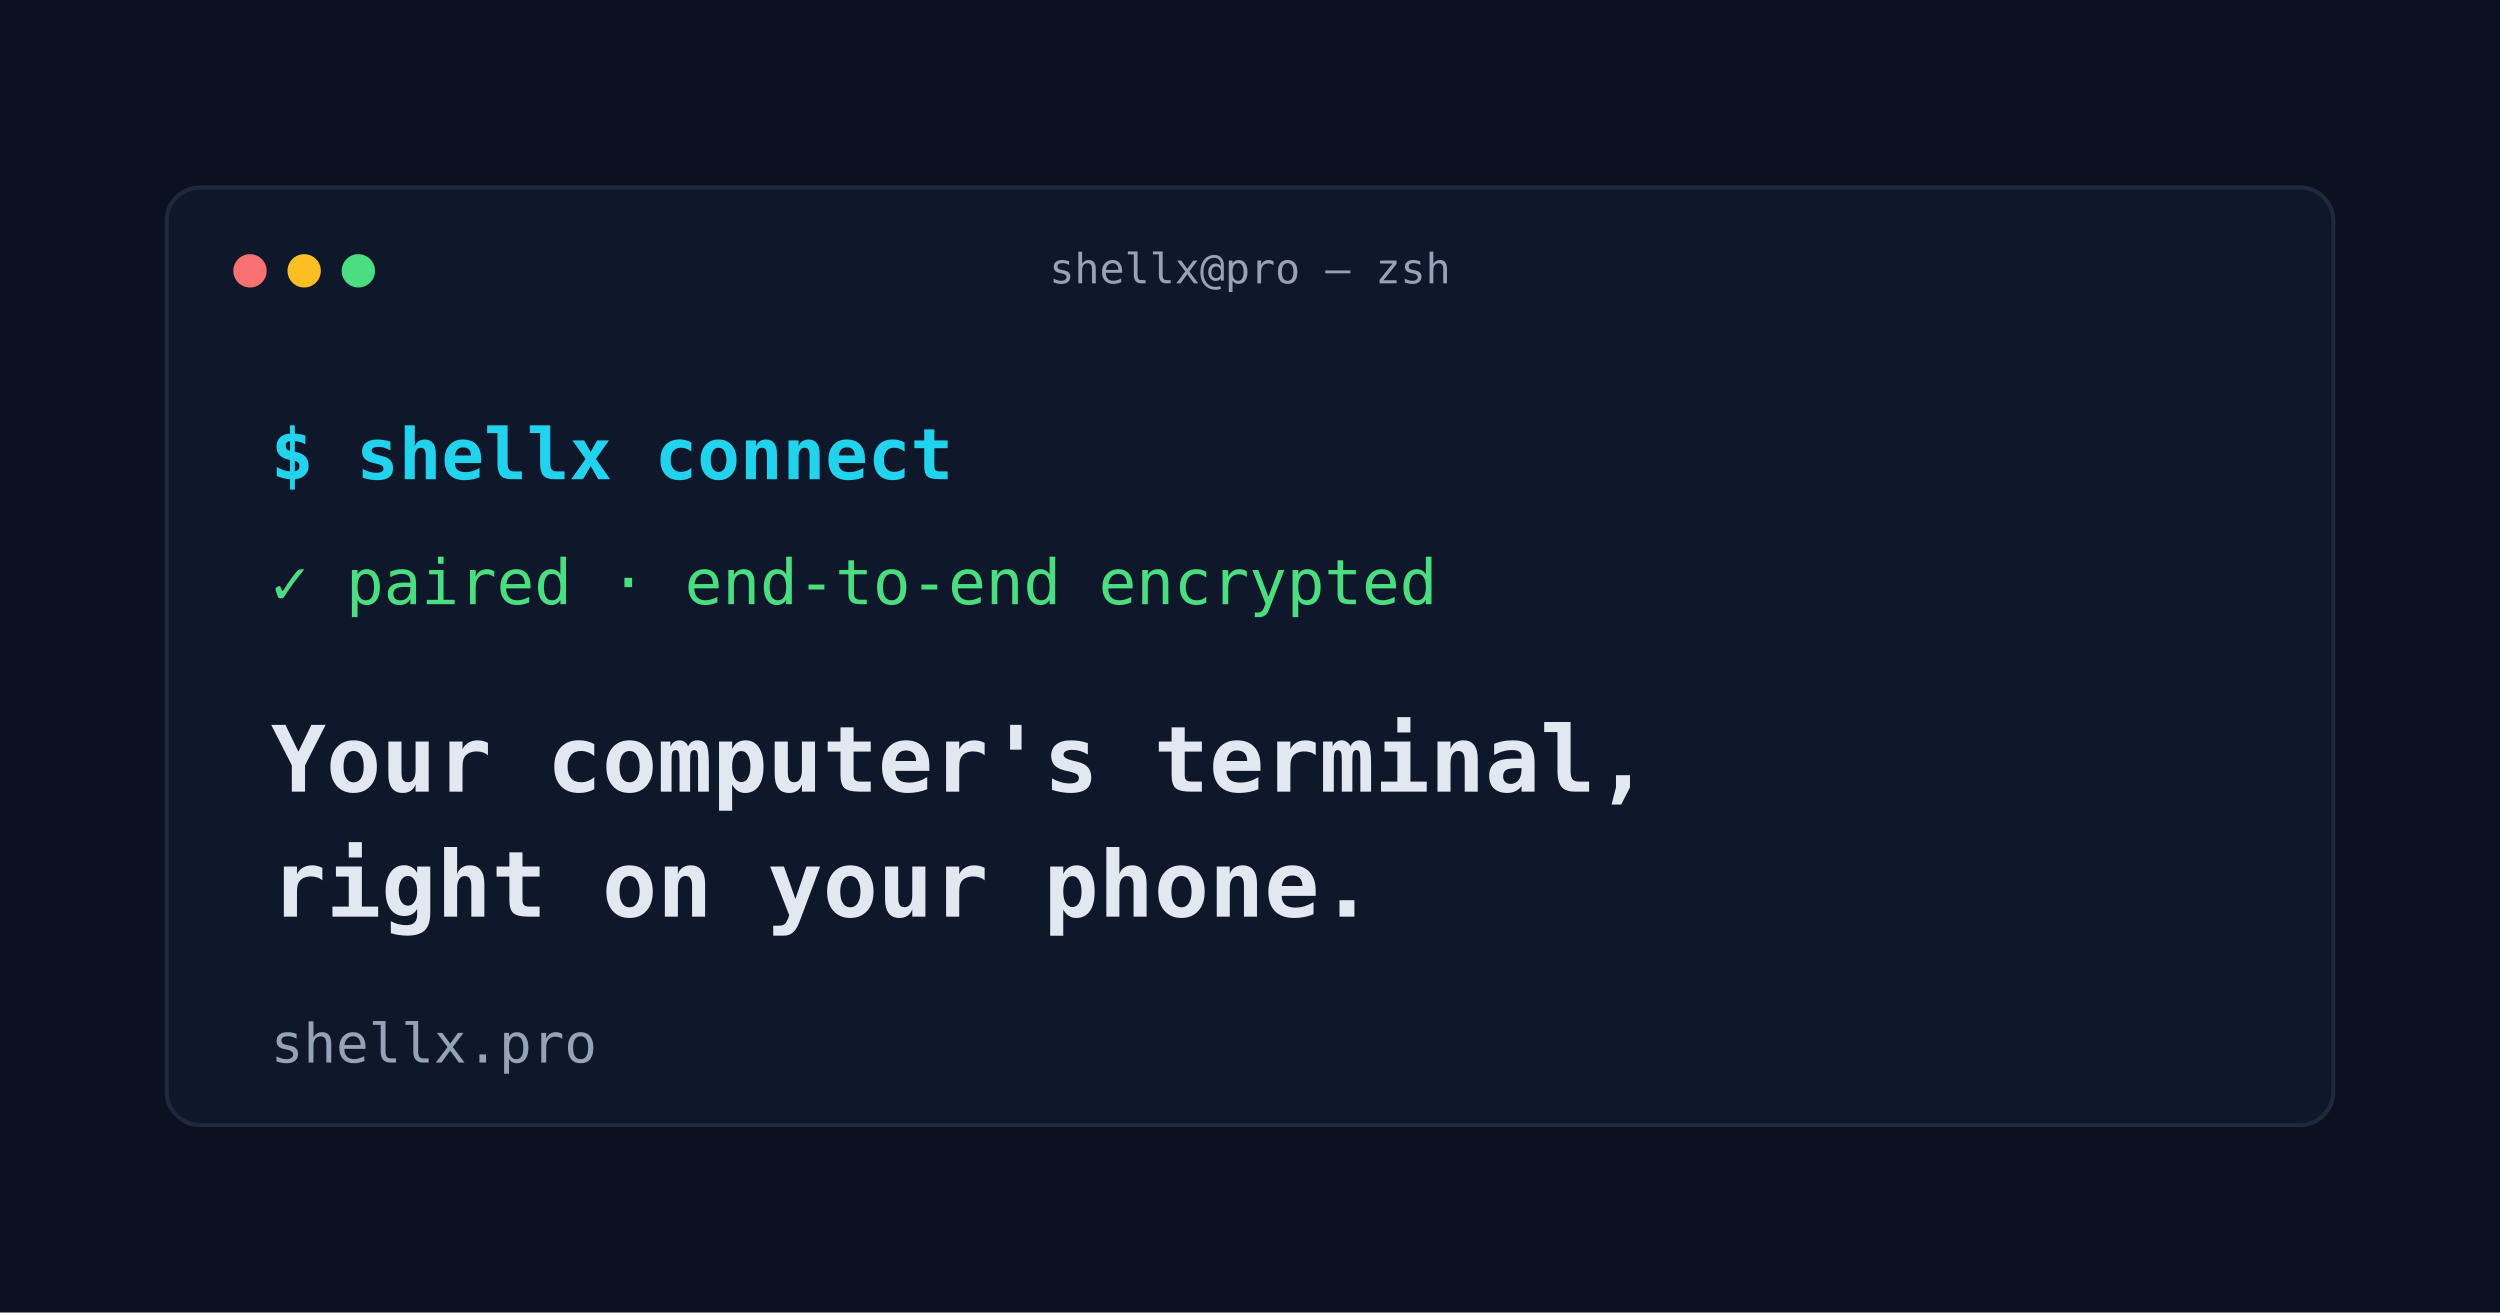
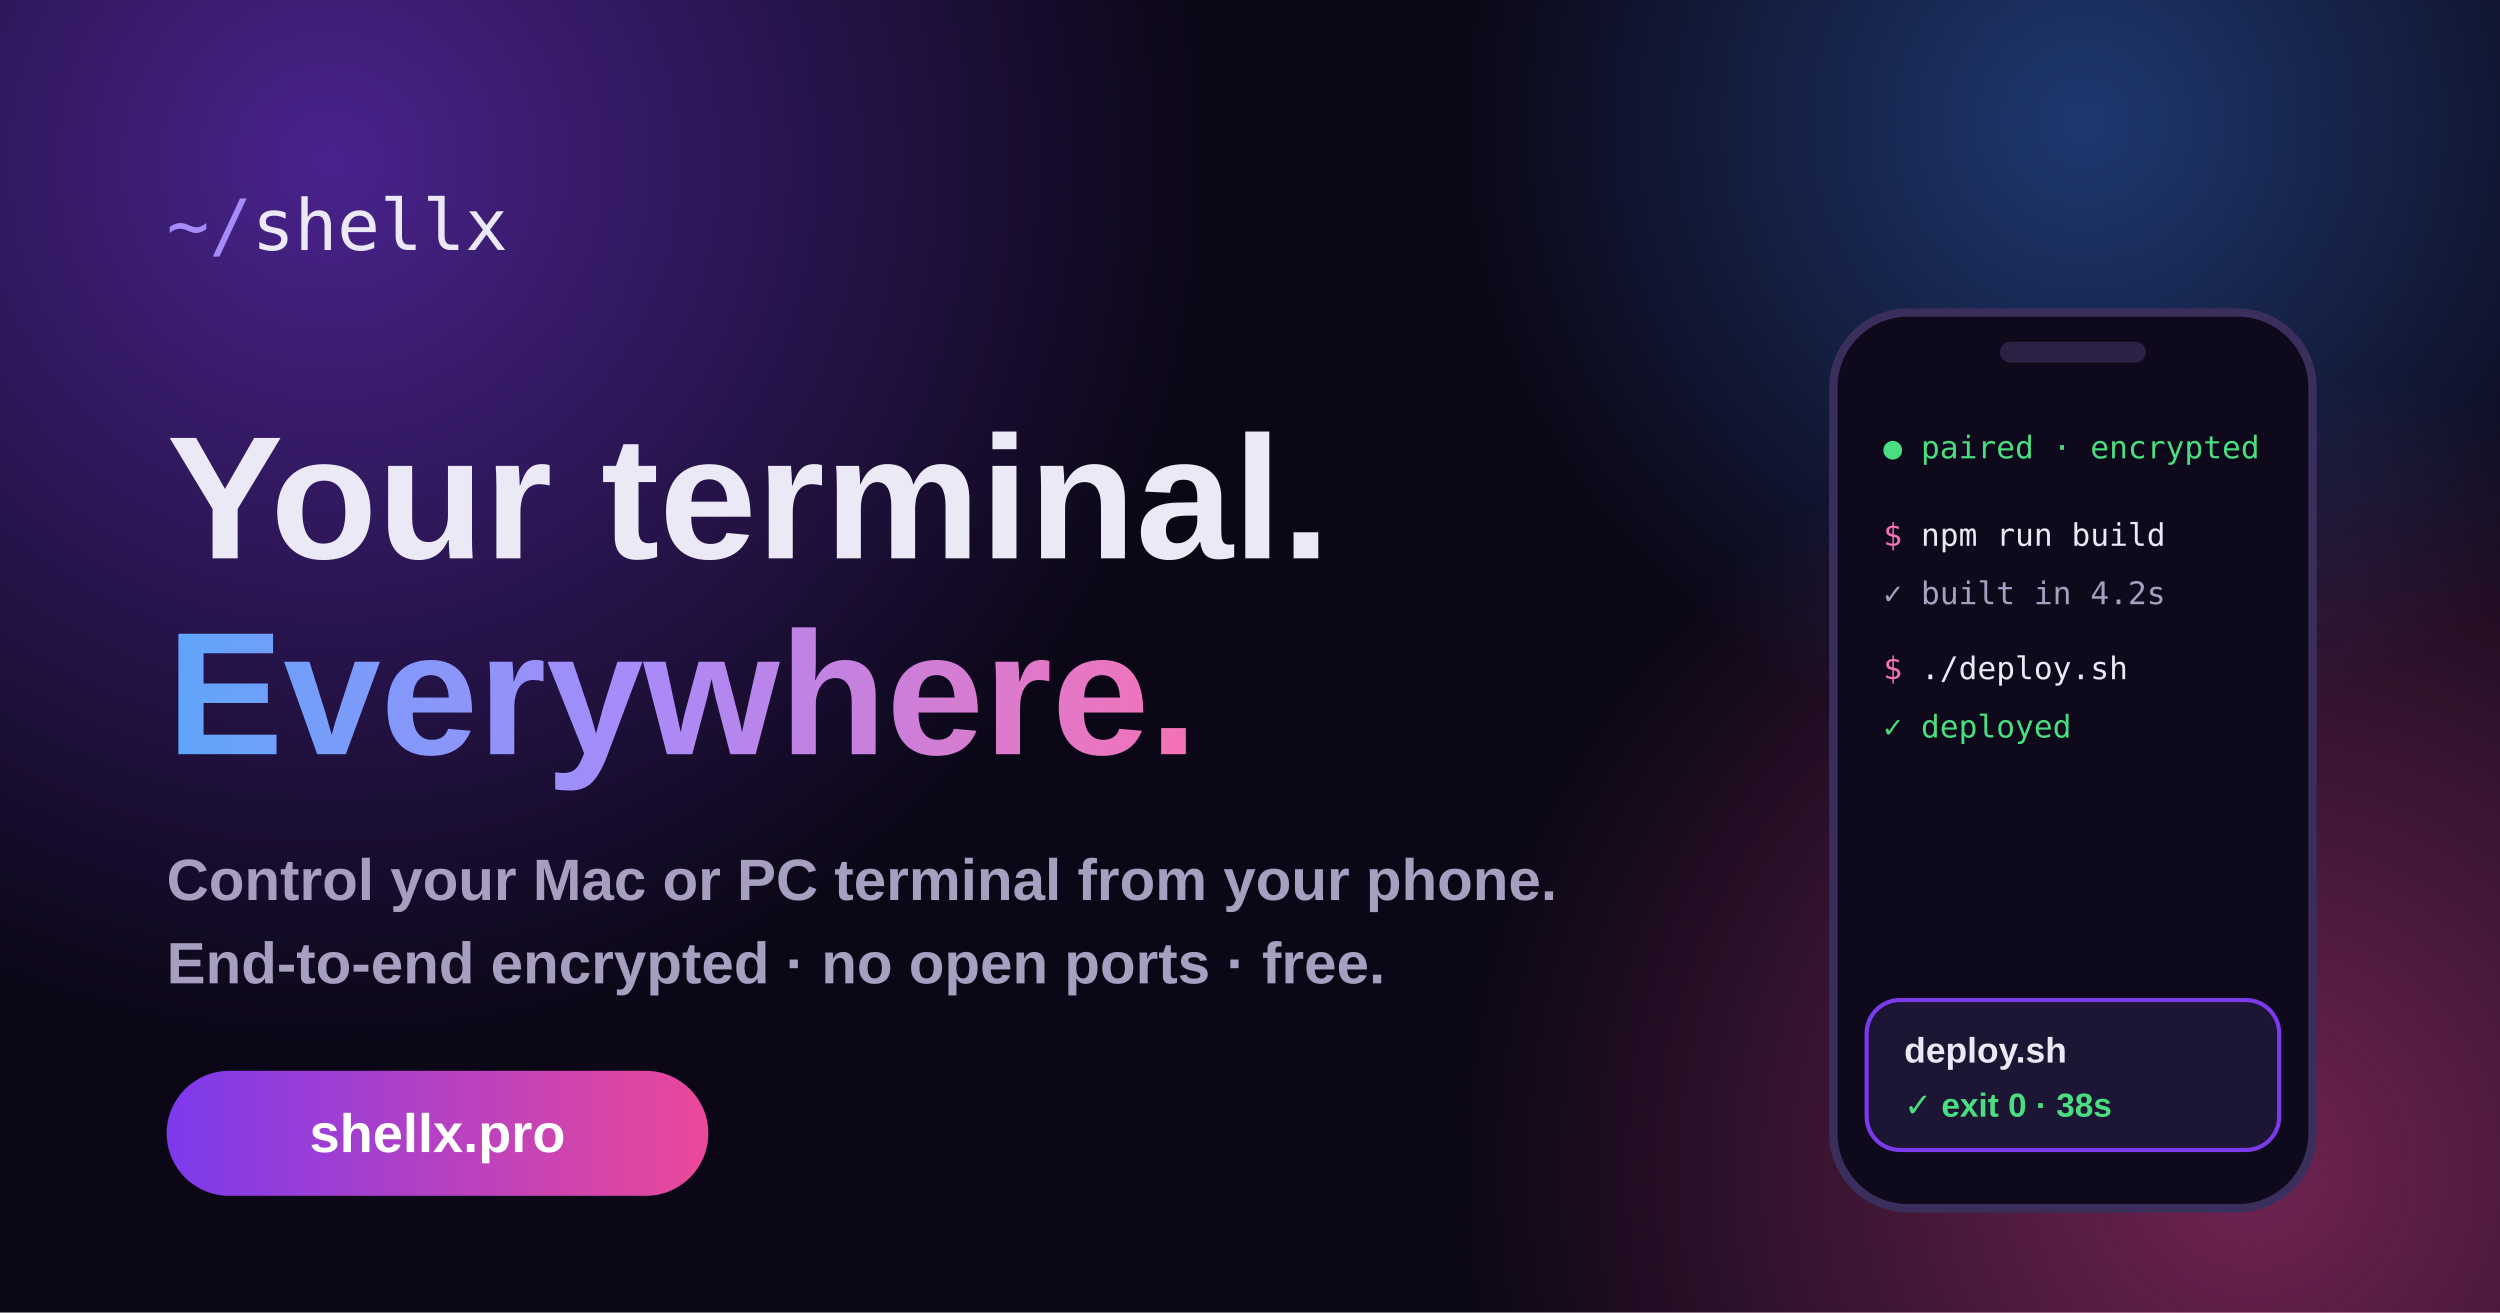
- <svg xmlns="http://www.w3.org/2000/svg" width="1200" height="630">
-   <rect width="1200" height="630" fill="#0b1120" />
-   <rect x="80" y="90" width="1040" height="450" rx="16" fill="#0f172a" stroke="#1e293b" stroke-width="2" />
-   <circle cx="120" cy="130" r="8" fill="#f87171" />
-   <circle cx="146" cy="130" r="8" fill="#fbbf24" />
-   <circle cx="172" cy="130" r="8" fill="#4ade80" />
-   <text x="600" y="136" fill="#94a3b8" font-family="Menlo, monospace" font-size="20" text-anchor="middle">shellx@pro — zsh</text>
-   <text x="130" y="230" fill="#22d3ee" font-family="Menlo, monospace" font-size="34" font-weight="bold">$ shellx connect</text>
-   <text x="130" y="290" fill="#4ade80" font-family="Menlo, monospace" font-size="30">✓ paired · end-to-end encrypted</text>
-   <text x="130" y="380" fill="#e2e8f0" font-family="Menlo, monospace" font-size="44" font-weight="bold">Your computer's terminal,</text>
-   <text x="130" y="440" fill="#e2e8f0" font-family="Menlo, monospace" font-size="44" font-weight="bold">right on your phone.</text>
-   <text x="130" y="510" fill="#94a3b8" font-family="Menlo, monospace" font-size="26">shellx.pro</text>
+ <svg xmlns="http://www.w3.org/2000/svg" width="1200" height="630" viewBox="0 0 1200 630">
+   <defs>
+     <style>
+       @font-face { font-family: 'SG'; src: url('../public/fonts/SpaceGrotesk-Latin.woff2'); font-weight: 300 700; }
+       @font-face { font-family: 'SG'; src: url('../public/fonts/SpaceGrotesk-Vietnamese.woff2'); font-weight: 300 700;
+         unicode-range: U+0102-0103, U+0110-0111, U+0128-0129, U+0168-0169, U+01A0-01A1, U+01AF-01B0, U+0300-0301, U+0303-0304, U+0308-0309, U+0323, U+0329, U+1EA0-1EF9, U+20AB; }
+       @font-face { font-family: 'JBM'; src: url('../public/fonts/JetBrainsMono-Bold.woff2'); font-weight: 700; }
+       .h { font-family: 'SG', 'Helvetica Neue', Arial, sans-serif; font-weight: 700; }
+       .m { font-family: 'JBM', Menlo, monospace; }
+     </style>
+     <radialGradient id="p" cx="0.5" cy="0.5" r="0.5">
+       <stop offset="0" stop-color="#7c3aed" stop-opacity="0.55" />
+       <stop offset="1" stop-color="#7c3aed" stop-opacity="0" />
+     </radialGradient>
+     <radialGradient id="k" cx="0.5" cy="0.5" r="0.5">
+       <stop offset="0" stop-color="#ec4899" stop-opacity="0.45" />
+       <stop offset="1" stop-color="#ec4899" stop-opacity="0" />
+     </radialGradient>
+     <radialGradient id="b" cx="0.5" cy="0.5" r="0.5">
+       <stop offset="0" stop-color="#3b82f6" stop-opacity="0.4" />
+       <stop offset="1" stop-color="#3b82f6" stop-opacity="0" />
+     </radialGradient>
+     <linearGradient id="t" x1="0" x2="1">
+       <stop offset="0" stop-color="#60a5fa" />
+       <stop offset="0.45" stop-color="#a78bfa" />
+       <stop offset="1" stop-color="#f472b6" />
+     </linearGradient>
+     <linearGradient id="btn" x1="0" x2="1">
+       <stop offset="0" stop-color="#7c3aed" />
+       <stop offset="1" stop-color="#ec4899" />
+     </linearGradient>
+   </defs>
+   <rect width="1200" height="630" fill="#0b0716" />
+   <circle cx="160" cy="80" r="420" fill="url(#p)" />
+   <circle cx="1080" cy="560" r="380" fill="url(#k)" />
+   <circle cx="1000" cy="60" r="300" fill="url(#b)" />
+   <text x="80" y="120" class="m" font-size="34" fill="#ece9f6">
+     <tspan fill="#a78bfa">~/</tspan>shellx</text>
+   <text x="80" y="268" class="h" font-size="84" fill="#ece9f6">Your terminal.</text>
+   <text x="80" y="362" class="h" font-size="84" fill="url(#t)">Everywhere.</text>
+   <text x="80" y="432" class="h" font-size="28" font-weight="400" fill="#a69fc0">Control your Mac or PC terminal from your phone.</text>
+   <text x="80" y="472" class="h" font-size="28" font-weight="400" fill="#a69fc0">End-to-end encrypted · no open ports · free.</text>
+   <rect x="80" y="514" width="260" height="60" rx="30" fill="url(#btn)" />
+   <text x="210" y="553" class="h" font-size="26" fill="#fff" text-anchor="middle">shellx.pro</text>
+   <g transform="translate(880 150)">
+     <rect width="230" height="430" rx="36" fill="#0e0a1c" stroke="#3a2f5c" stroke-width="4" />
+     <rect x="80" y="14" width="70" height="10" rx="5" fill="#2a2145" />
+     <text x="24" y="70" class="m" font-size="15" fill="#4ade80">● paired · encrypted</text>
+     <text x="24" y="112" class="m" font-size="15" fill="#f472b6">$ <tspan fill="#ece9f6">npm run build</tspan>
+     </text>
+     <text x="24" y="140" class="m" font-size="15" fill="#a69fc0">✓ built in 4.2s</text>
+     <text x="24" y="176" class="m" font-size="15" fill="#f472b6">$ <tspan fill="#ece9f6">./deploy.sh</tspan>
+     </text>
+     <text x="24" y="204" class="m" font-size="15" fill="#4ade80">✓ deployed</text>
+     <rect x="16" y="330" width="198" height="72" rx="16" fill="#1c1533" stroke="#7c3aed" stroke-width="2" />
+     <text x="34" y="360" class="h" font-size="17" fill="#ece9f6">deploy.sh</text>
+     <text x="34" y="386" class="h" font-size="16" fill="#4ade80">✓ exit 0 · 38s</text>
+   </g>
</svg>
